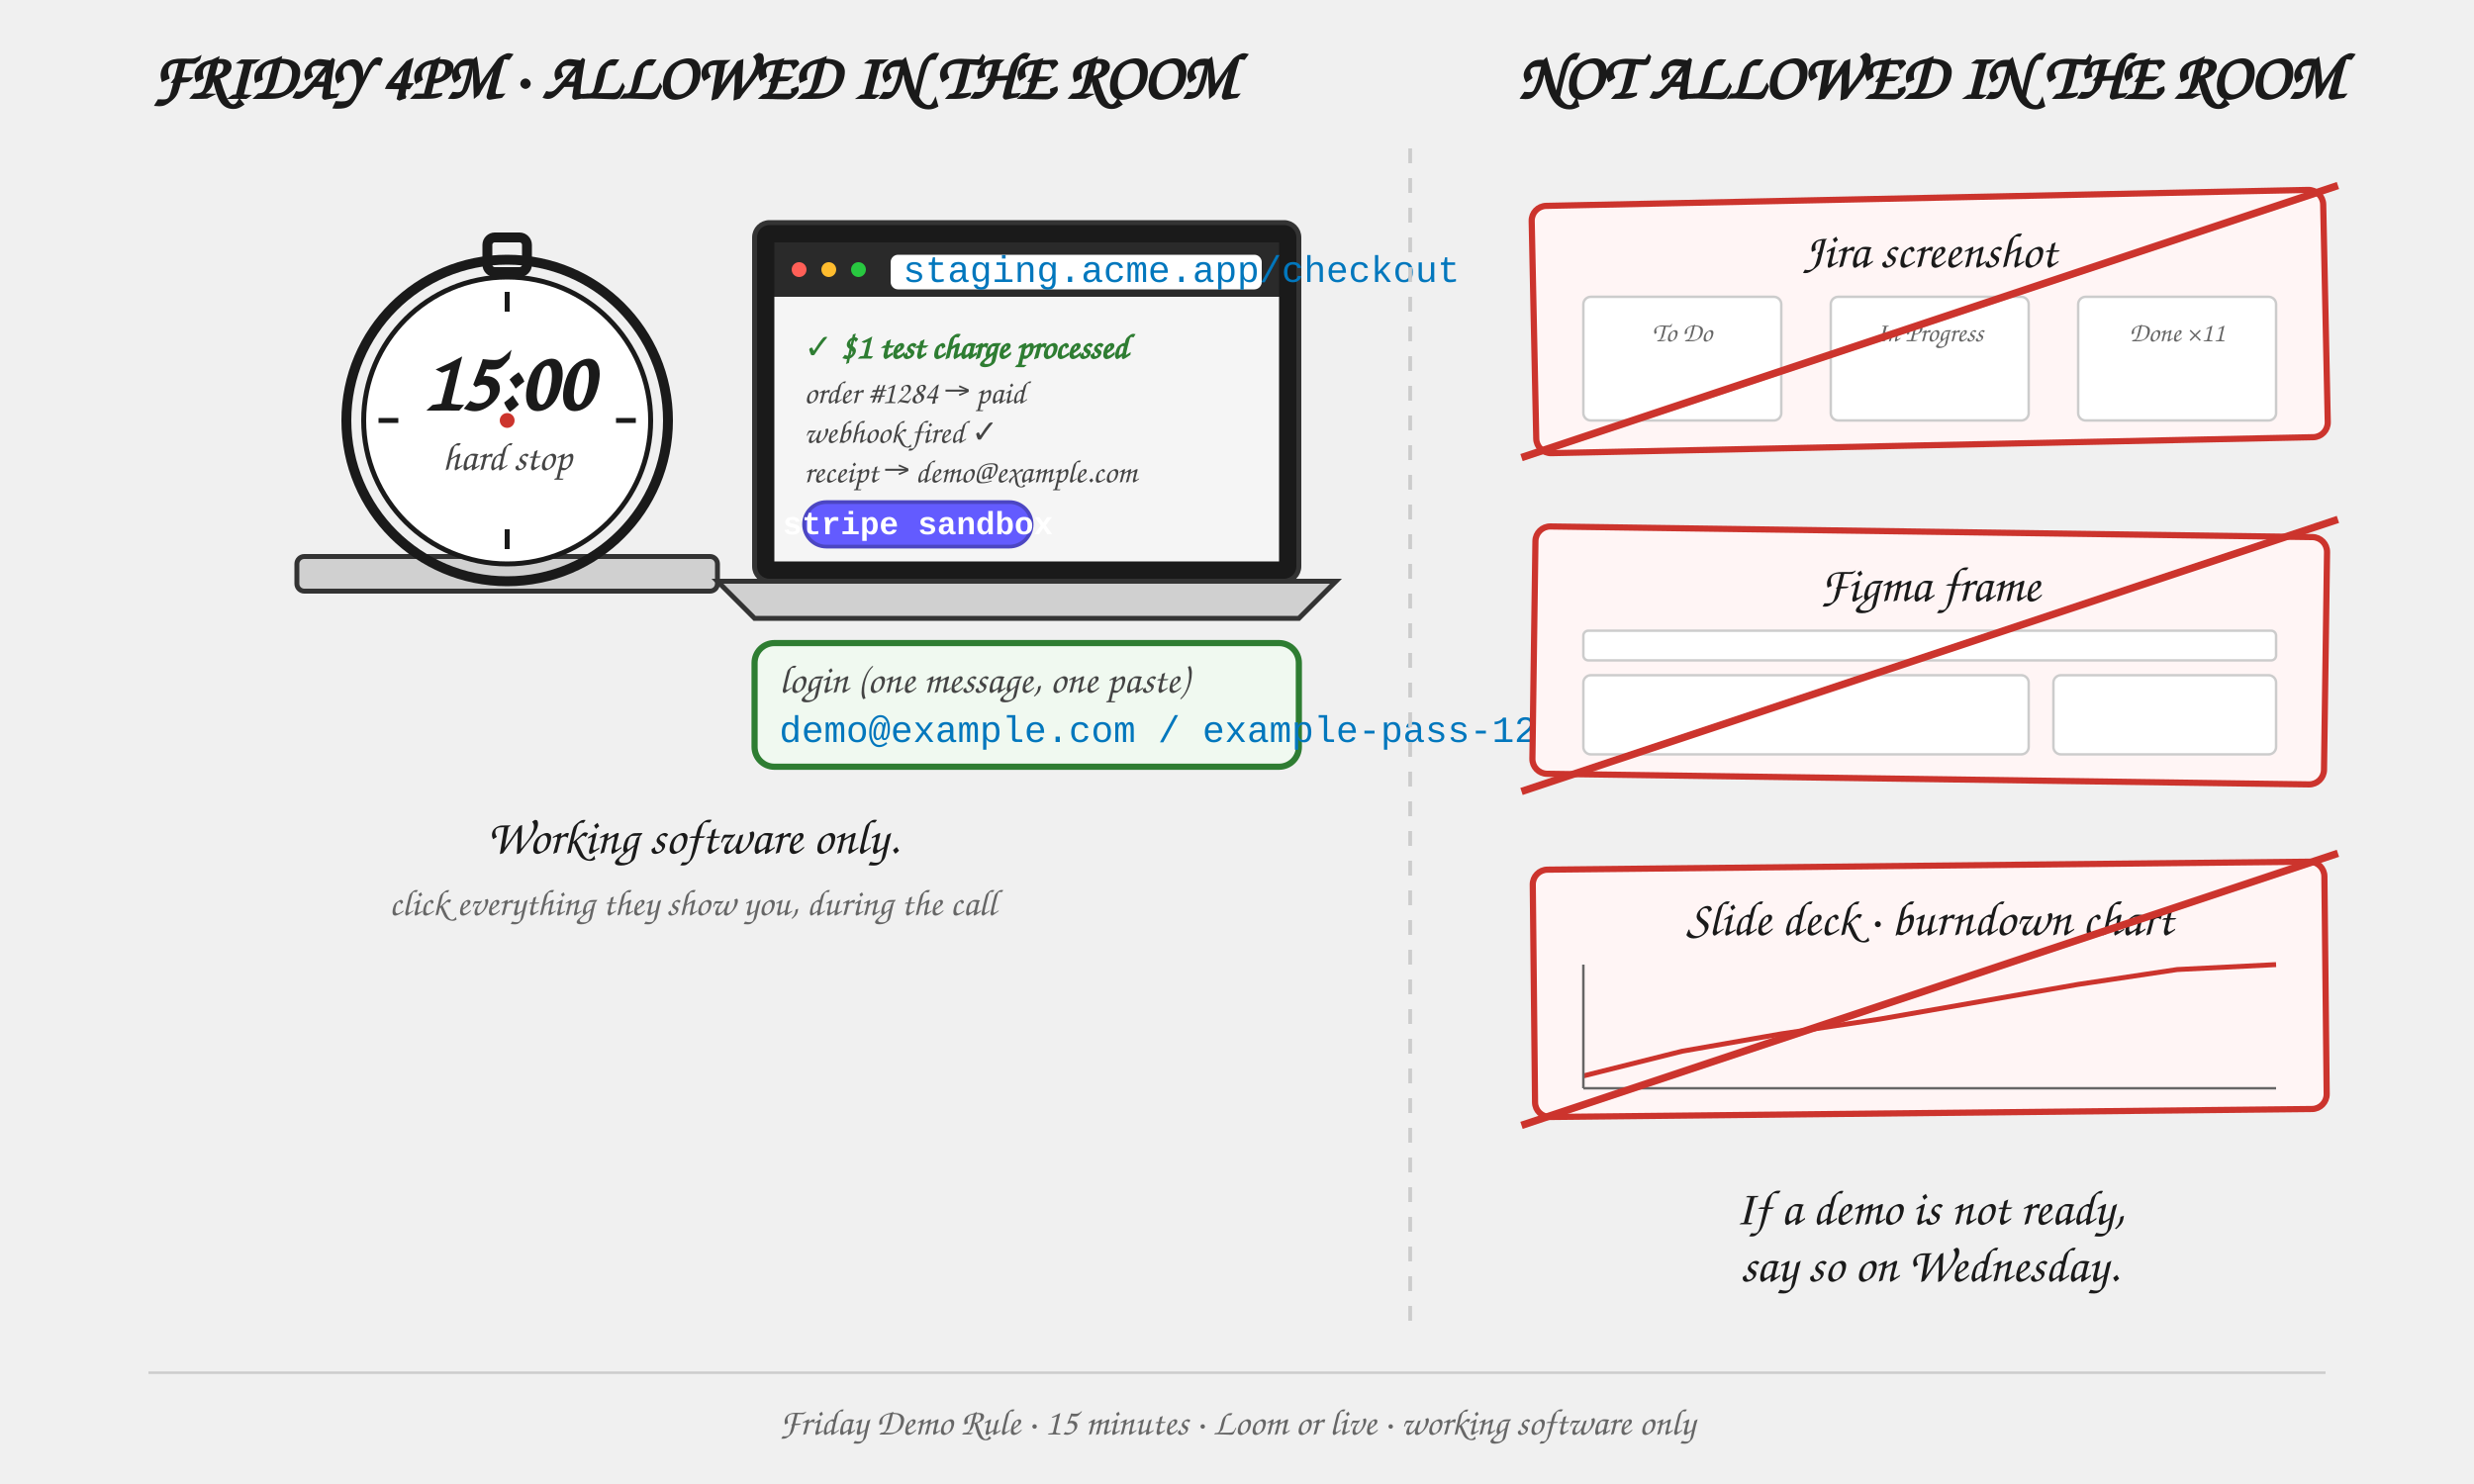
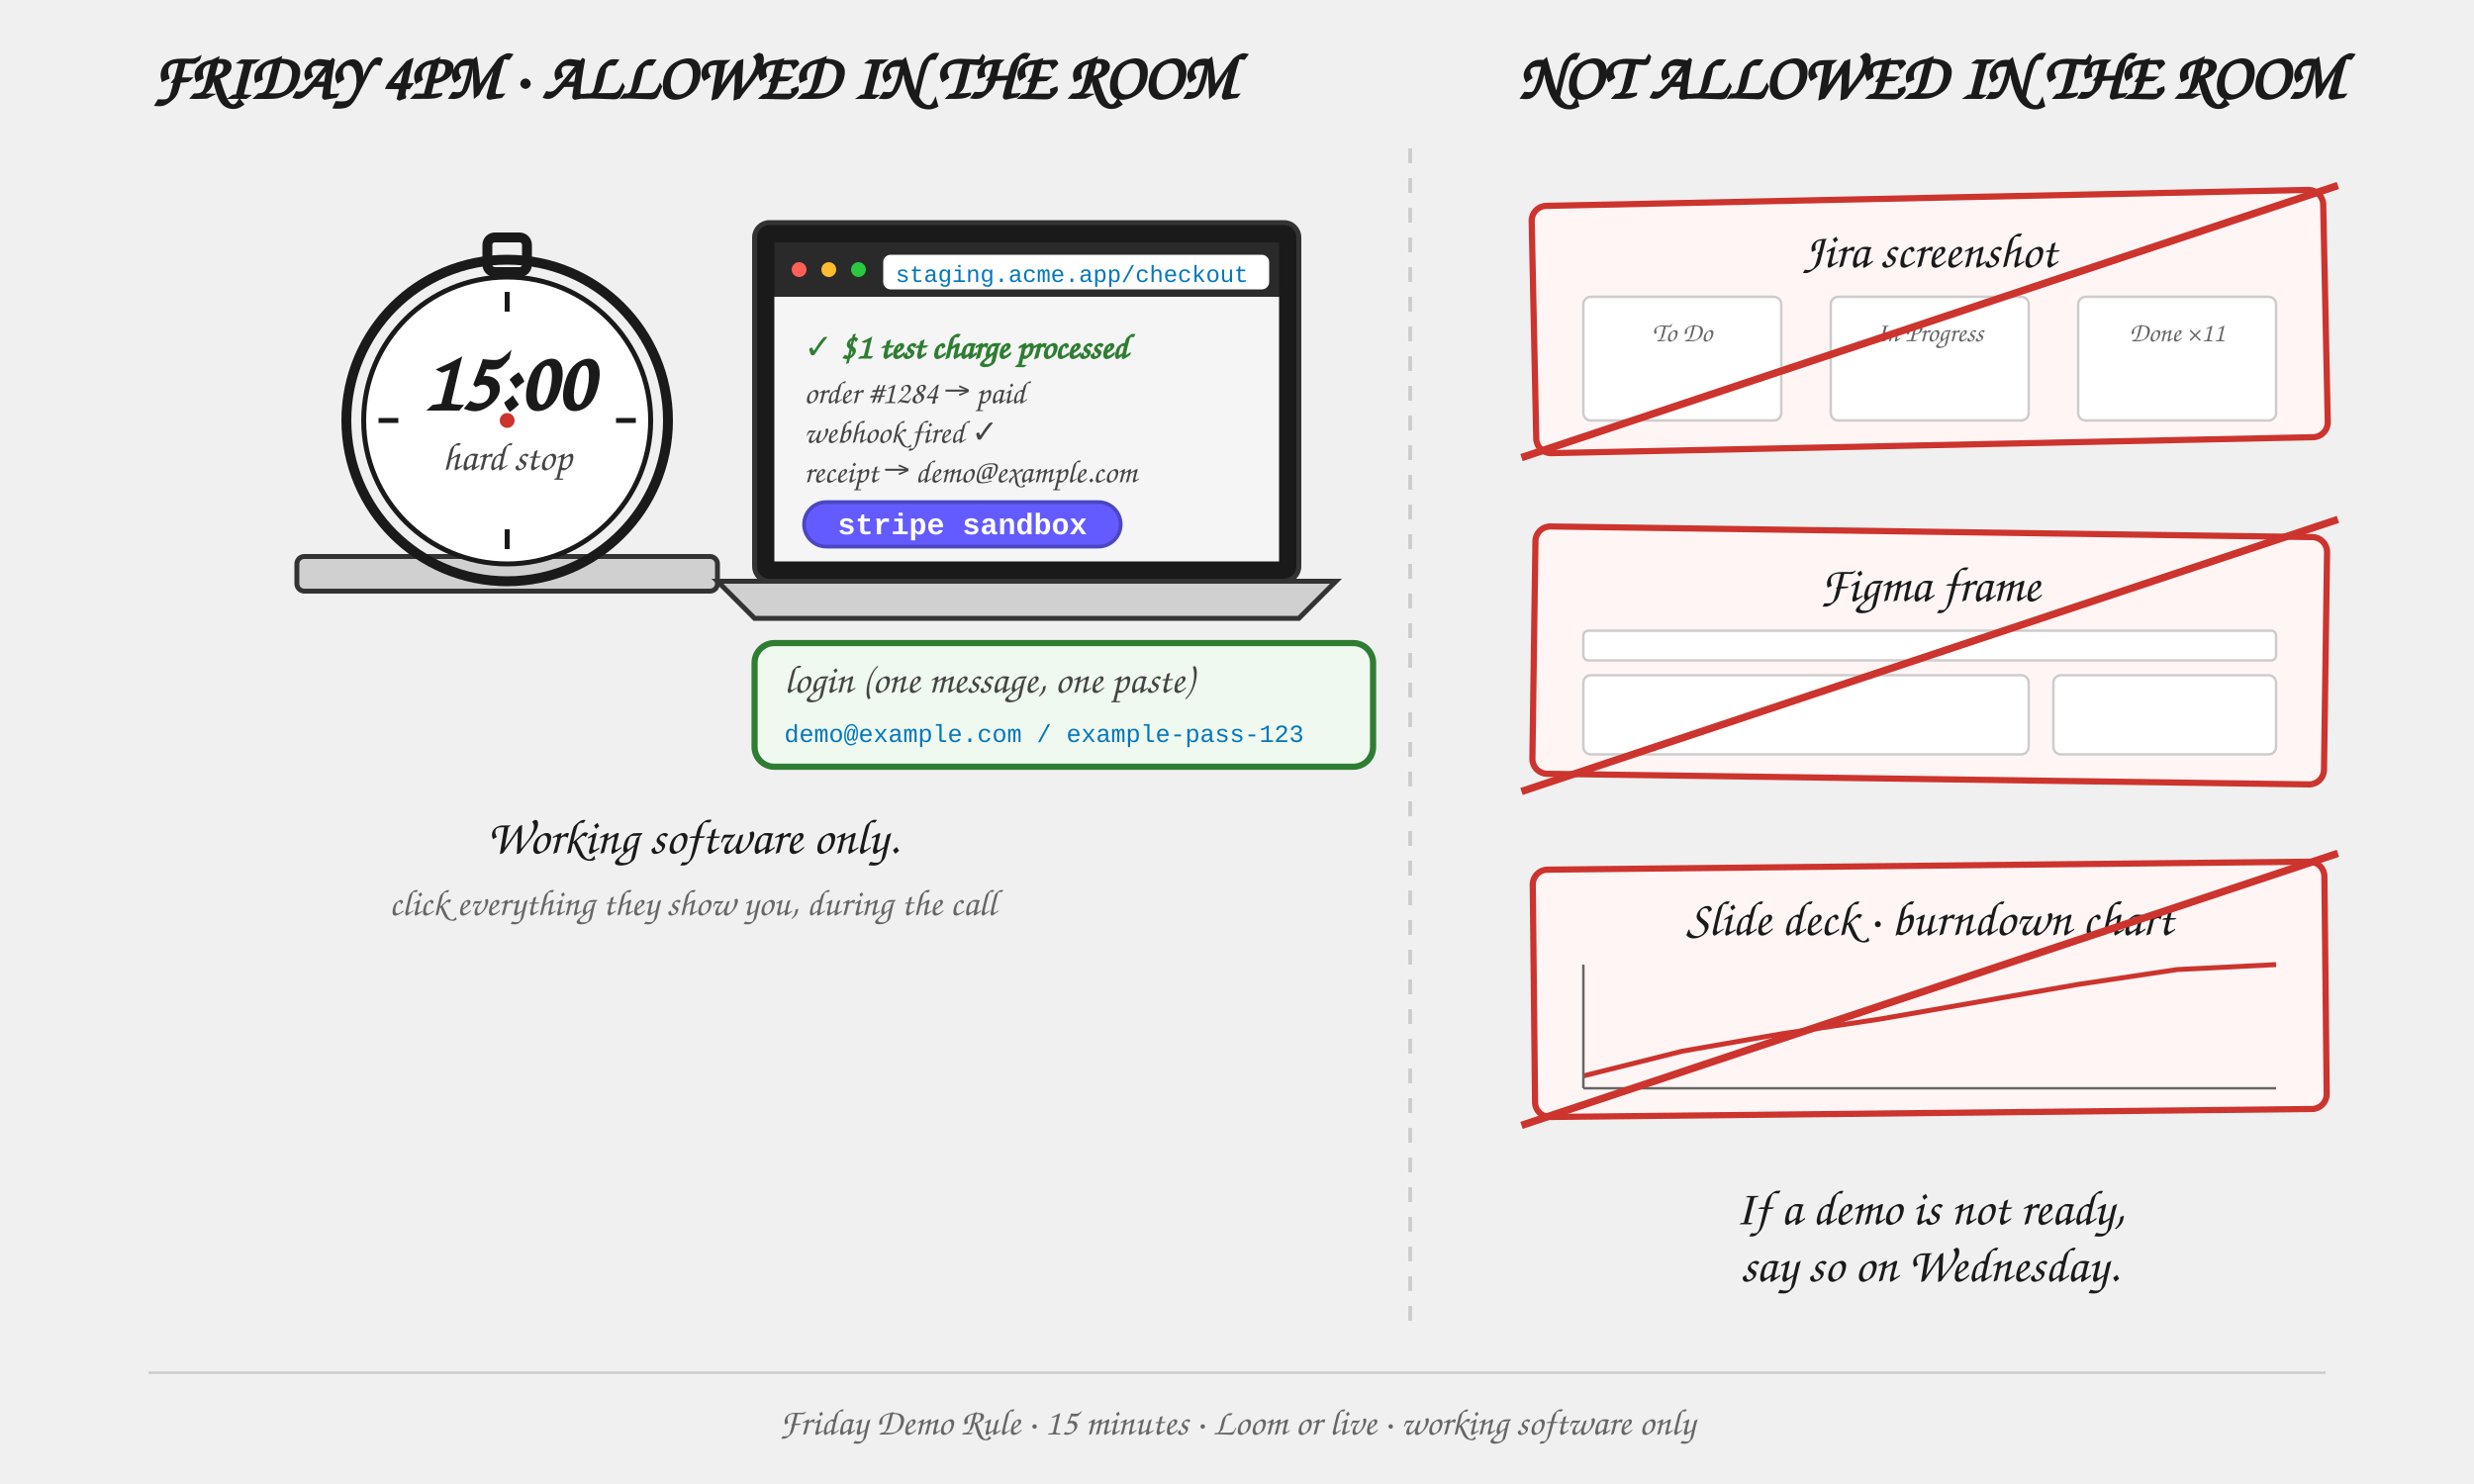
<svg xmlns="http://www.w3.org/2000/svg" viewBox="0 0 1000 600" role="img" aria-labelledby="demo-rule-title">
  <defs>
    <style>
      .panel-title    { font-family: "Caveat", "Patrick Hand", cursive; font-size: 26px; fill: #1a1a1a; font-weight: 700; }
      .label          { font-family: "Caveat", "Patrick Hand", cursive; font-size: 20px; fill: #1a1a1a; font-weight: 600; }
      .small          { font-family: "Caveat", "Patrick Hand", cursive; font-size: 16px; fill: #444; }
      .note           { font-family: "Caveat", "Patrick Hand", cursive; font-size: 15px; fill: #666; font-style: italic; }
      .url            { font-family: "Courier New", monospace; font-size: 15px; fill: #0277bd; }
      .ok-box         { fill: #f0f9f0; stroke: #2e7d32; stroke-width: 2.5; stroke-linejoin: round; }
      .ok-box-strong  { fill: #e8f5e9; stroke: #2e7d32; stroke-width: 3; stroke-linejoin: round; }
      .bad-box        { fill: #fff5f5; stroke: #cc342d; stroke-width: 2.5; stroke-linejoin: round; }
      .bad-strike     { stroke: #cc342d; stroke-width: 3; }
      .timer-rim      { fill: none; stroke: #1a1a1a; stroke-width: 4; }
      .timer-face     { fill: #ffffff; stroke: #1a1a1a; stroke-width: 2; }
      .timer-dot      { fill: #cc342d; }
      .laptop-base    { fill: #d0d0d0; stroke: #333; stroke-width: 2; }
      .laptop-screen  { fill: #1a1a1a; stroke: #333; stroke-width: 2; }
      .browser-bar    { fill: #2a2a2a; }
      .browser-page   { fill: #f5f5f5; }
      .stripe-pill    { fill: #635bff; stroke: #4c46c2; stroke-width: 1.5; }
      .stripe-text    { font-family: "Courier New", monospace; font-size: 13px; fill: #ffffff; font-weight: 700; }
    </style>
  </defs>
  <text x="280" y="40" class="panel-title" text-anchor="middle">FRIDAY 4PM · ALLOWED IN THE ROOM</text>
  <g transform="translate(125, 90)">
    <rect x="-5" y="135" width="170" height="14" rx="3" class="laptop-base" />
    <circle cx="80" cy="80" r="65" class="timer-rim" />
    <circle cx="80" cy="80" r="58" class="timer-face" />
    <line x1="80" y1="28" x2="80" y2="36" stroke="#1a1a1a" stroke-width="2" />
    <line x1="132" y1="80" x2="124" y2="80" stroke="#1a1a1a" stroke-width="2" />
    <line x1="80" y1="132" x2="80" y2="124" stroke="#1a1a1a" stroke-width="2" />
    <line x1="28" y1="80" x2="36" y2="80" stroke="#1a1a1a" stroke-width="2" />
    <text x="80" y="76" text-anchor="middle" font-family="Caveat, Patrick Hand, cursive" font-size="34" font-weight="700" fill="#1a1a1a">15:00</text>
    <text x="80" y="100" text-anchor="middle" class="small">hard stop</text>
    <rect x="72" y="6" width="16" height="14" rx="3" class="timer-rim" fill="#cc342d" />
    <circle cx="80" cy="80" r="3" class="timer-dot" />
  </g>
  <g transform="translate(305, 90)">
    <rect x="0" y="0" width="220" height="145" rx="6" class="laptop-screen" />
    <rect x="8" y="8" width="204" height="22" class="browser-bar" />
    <circle cx="18" cy="19" r="3" fill="#ff5f57" />
    <circle cx="30" cy="19" r="3" fill="#febc2e" />
    <circle cx="42" cy="19" r="3" fill="#28c840" />
-     <rect x="55" y="13" width="150" height="14" rx="3" fill="#ffffff" />
-     <text x="60" y="24" class="url">staging.acme.app/checkout</text>
+     <rect x="52" y="13" width="156" height="14" rx="3" fill="#ffffff" />
+     <text x="57" y="24" class="url" style="font-size:9.5px">staging.acme.app/checkout</text>
    <rect x="8" y="30" width="204" height="107" class="browser-page" />
    <text x="20" y="55" font-family="Caveat, Patrick Hand, cursive" font-size="14" fill="#2e7d32" font-weight="700">✓ $1 test charge processed</text>
    <text x="20" y="73" font-family="Caveat, Patrick Hand, cursive" font-size="13" fill="#444">order #1284 → paid</text>
    <text x="20" y="89" font-family="Caveat, Patrick Hand, cursive" font-size="13" fill="#444">webhook fired ✓</text>
    <text x="20" y="105" font-family="Caveat, Patrick Hand, cursive" font-size="13" fill="#444">receipt → demo@example.com</text>
-     <rect x="20" y="113" width="92" height="18" rx="9" class="stripe-pill" />
-     <text x="66" y="126" text-anchor="middle" class="stripe-text">stripe sandbox</text>
+     <rect x="20" y="113" width="128" height="18" rx="9" class="stripe-pill" />
+     <text x="84" y="126" text-anchor="middle" class="stripe-text" style="font-size:12px">stripe sandbox</text>
    <polygon points="-15,145 235,145 220,160 0,160" class="laptop-base" />
  </g>
  <g transform="translate(305, 260)">
-     <rect x="0" y="0" width="220" height="50" rx="8" class="ok-box" />
-     <text x="10" y="20" class="small">login (one message, one paste)</text>
-     <text x="10" y="40" class="url">demo@example.com / example-pass-123</text>
+     <rect x="0" y="0" width="250" height="50" rx="8" class="ok-box" />
+     <text x="12" y="20" class="small">login (one message, one paste)</text>
+     <text x="12" y="40" class="url" style="font-size:10px">demo@example.com / example-pass-123</text>
  </g>
  <text x="280" y="345" text-anchor="middle" class="label">Working software only.</text>
  <text x="280" y="370" text-anchor="middle" class="note">click everything they show you, during the call</text>
  <line x1="570" y1="60" x2="570" y2="540" stroke="#cccccc" stroke-width="1.5" stroke-dasharray="6 6" />
  <text x="780" y="40" class="panel-title" text-anchor="middle">NOT ALLOWED IN THE ROOM</text>
  <g transform="translate(620, 80)">
    <rect x="0" y="0" width="320" height="100" rx="6" class="bad-box" transform="rotate(-1.2 160 50)" />
    <text x="160" y="28" text-anchor="middle" class="label">Jira screenshot</text>
    <rect x="20" y="40" width="80" height="50" rx="3" fill="#ffffff" stroke="#cccccc" stroke-width="1" />
    <rect x="120" y="40" width="80" height="50" rx="3" fill="#ffffff" stroke="#cccccc" stroke-width="1" />
    <rect x="220" y="40" width="80" height="50" rx="3" fill="#ffffff" stroke="#cccccc" stroke-width="1" />
    <text x="60" y="58" text-anchor="middle" font-family="Caveat, Patrick Hand, cursive" font-size="11" fill="#666">To Do</text>
    <text x="160" y="58" text-anchor="middle" font-family="Caveat, Patrick Hand, cursive" font-size="11" fill="#666">In Progress</text>
    <text x="260" y="58" text-anchor="middle" font-family="Caveat, Patrick Hand, cursive" font-size="11" fill="#666">Done ×11</text>
    <line x1="-5" y1="105" x2="325" y2="-5" class="bad-strike" />
  </g>
  <g transform="translate(620, 215)">
    <rect x="0" y="0" width="320" height="100" rx="6" class="bad-box" transform="rotate(0.8 160 50)" />
    <text x="160" y="28" text-anchor="middle" class="label">Figma frame</text>
    <rect x="20" y="40" width="280" height="12" rx="2" fill="#ffffff" stroke="#cccccc" stroke-width="1" />
    <rect x="20" y="58" width="180" height="32" rx="3" fill="#ffffff" stroke="#cccccc" stroke-width="1" />
    <rect x="210" y="58" width="90" height="32" rx="3" fill="#ffffff" stroke="#cccccc" stroke-width="1" />
    <line x1="-5" y1="105" x2="325" y2="-5" class="bad-strike" />
  </g>
  <g transform="translate(620, 350)">
    <rect x="0" y="0" width="320" height="100" rx="6" class="bad-box" transform="rotate(-0.6 160 50)" />
    <text x="160" y="28" text-anchor="middle" class="label">Slide deck · burndown chart</text>
    <polyline points="20,85 60,75 100,68 140,62 180,55 220,48 260,42 300,40" fill="none" stroke="#cc342d" stroke-width="2" />
    <line x1="20" y1="40" x2="20" y2="90" stroke="#666" stroke-width="1" />
    <line x1="20" y1="90" x2="300" y2="90" stroke="#666" stroke-width="1" />
    <line x1="-5" y1="105" x2="325" y2="-5" class="bad-strike" />
  </g>
  <text x="780" y="495" text-anchor="middle" class="label">If a demo is not ready,</text>
  <text x="780" y="518" text-anchor="middle" class="label">say so on Wednesday.</text>
  <line x1="60" y1="555" x2="940" y2="555" stroke="#cccccc" stroke-width="1" />
  <text x="500" y="580" text-anchor="middle" class="note">Friday Demo Rule · 15 minutes · Loom or live · working software only</text>
</svg>
